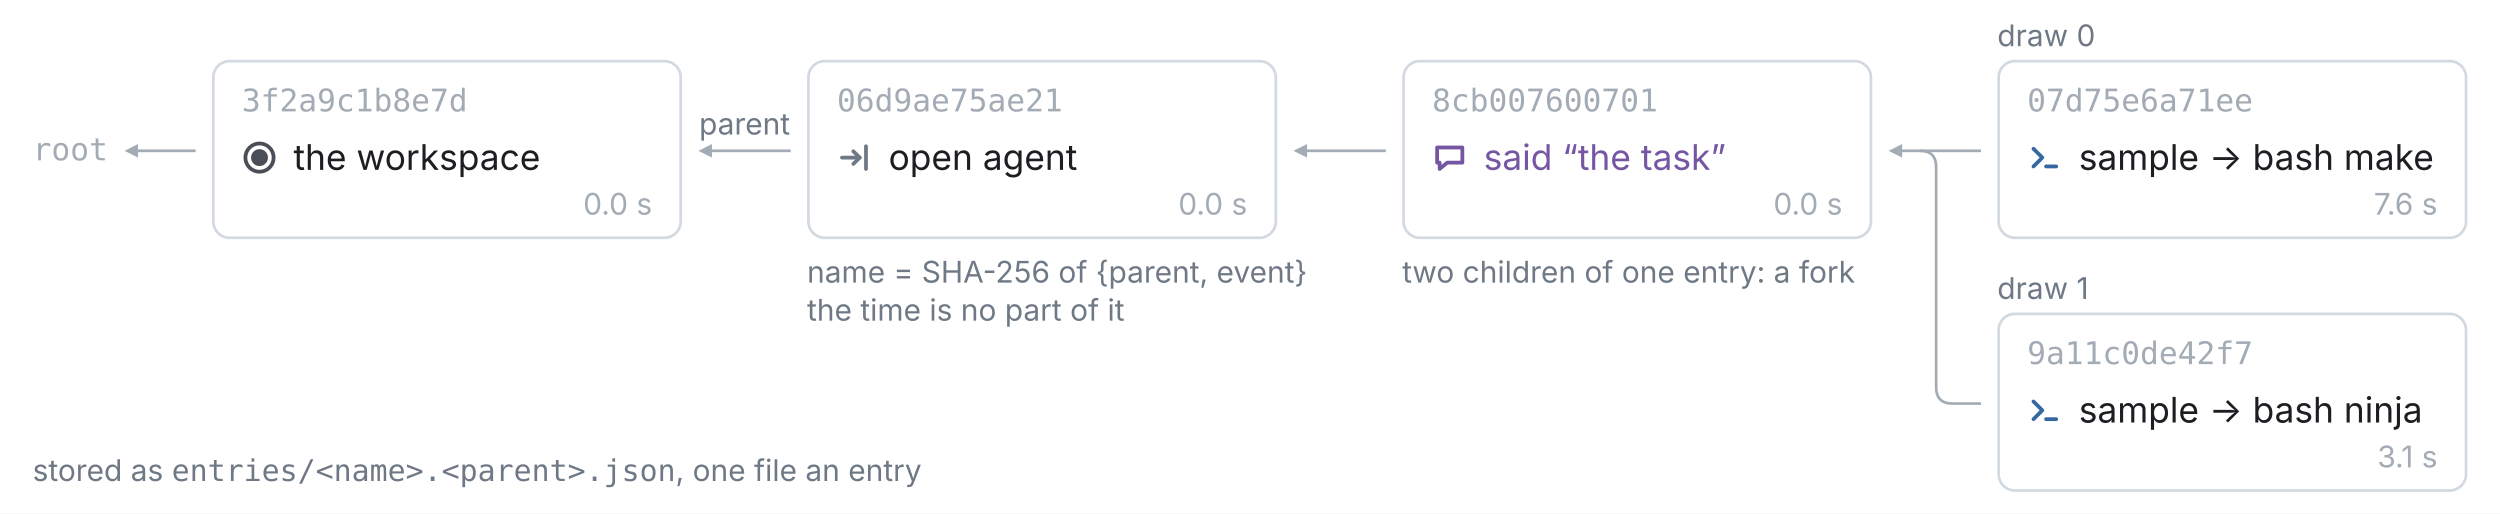
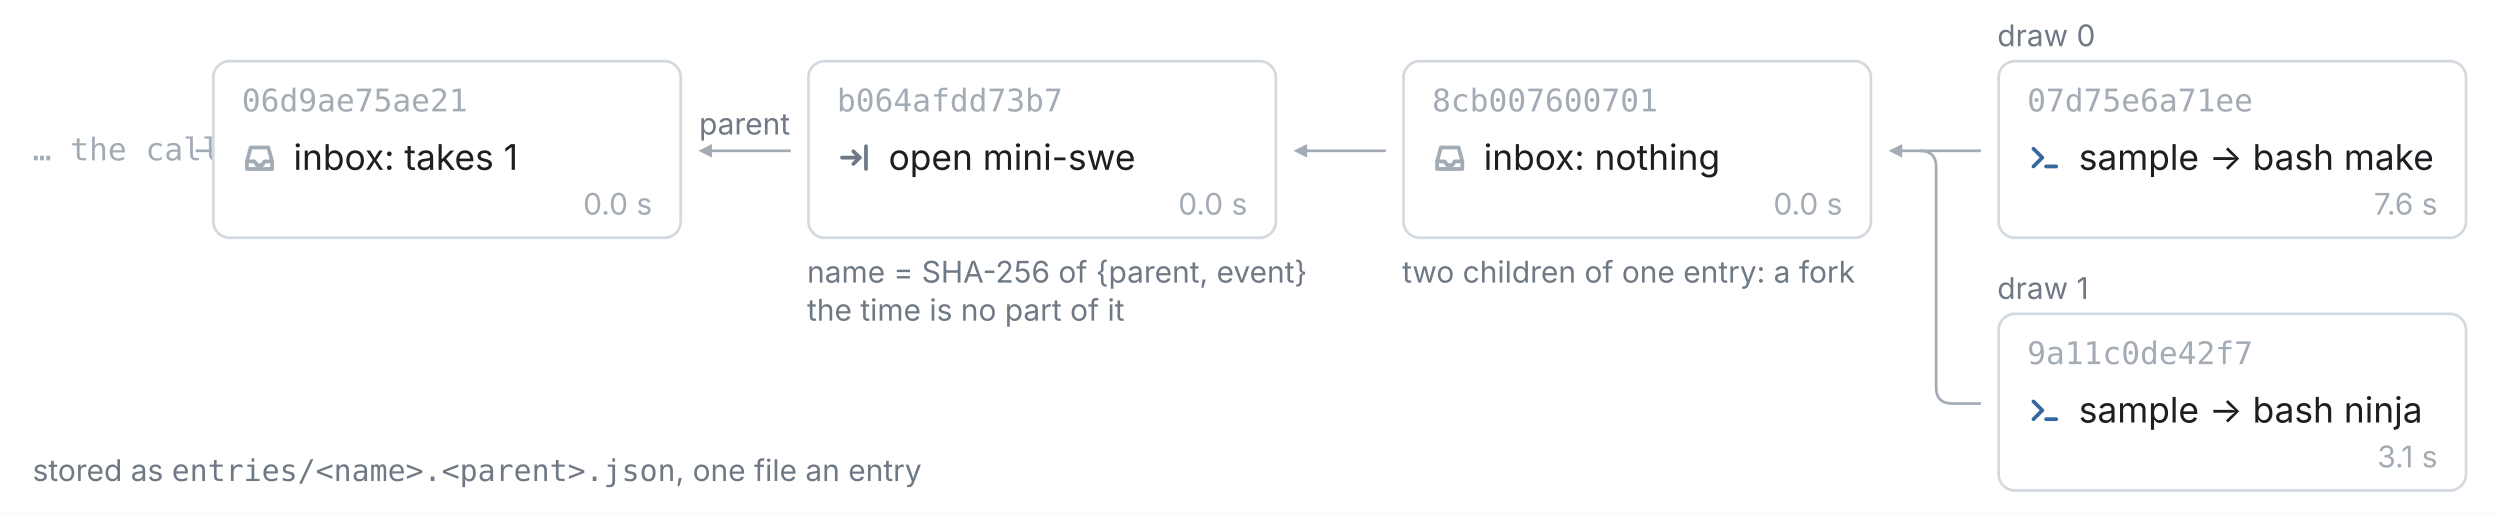
<svg xmlns="http://www.w3.org/2000/svg" viewBox="0 0 920 189" width="920" height="189">
  <style>text{font-family:-apple-system, BlinkMacSystemFont, 'Segoe UI', system-ui, sans-serif;font-size:13px;fill:#1c1e21}.m{font-family:ui-monospace, SFMono-Regular, Menlo, Consolas, monospace}.s{font-size:11px;fill:#6f7985}.f{font-size:11px;fill:#a3abb5}.b{font-weight:600}.n{font-variant-numeric:tabular-nums}.fr{font-family:ui-monospace, SFMono-Regular, Menlo, Consolas, monospace;font-size:11.5px;fill:#a3abb5}.ch{font-family:ui-monospace, SFMono-Regular, Menlo, Consolas, monospace;font-size:12px}.e{font-family:ui-monospace, SFMono-Regular, Menlo, Consolas, monospace;font-size:11.5px}.a{stroke:#a3abb5;fill:none}.d{stroke-dasharray:3 3}.bx{stroke:#d3d9e0;fill:none}</style>
  <rect width="920" height="189" fill="#fff" />
-   <text x="12" y="59" class="fr">root</text>
-   <path class="a" d="M72,55.5H49.8" />
-   <path fill="#a3abb5" d="M45.8,55.5l5,-2.5v5z" />
+   <text x="12" y="59" class="fr">… the call</text>
+   <path class="a" d="M72,55.5H83.6" />
+   <path fill="#a3abb5" d="M87.6,55.5l-5,-2.5v5z" />
  <rect x="78.5" y="22.5" width="172" height="65" rx="6" fill="#fff" stroke="#d3d9e0" />
-   <text x="89" y="41" class="fr">3f2a9c1b8e7d</text>
-   <g transform="translate(89,51.5) scale(0.9286)" stroke="#4a4f57" fill="#4a4f57" stroke-width="1.5" stroke-linecap="round" stroke-linejoin="round">
-     <circle cx="7" cy="7" r="2.6" />
-     <circle cx="7" cy="7" r="5.6" fill="none" />
+   <text x="89" y="41" class="fr">06d9ae75ae21</text>
+   <g transform="translate(89,51.5) scale(0.9286)" stroke="#a3abb5" fill="#a3abb5" stroke-width="1.5" stroke-linecap="round" stroke-linejoin="round">
+     <path d="M2 8.5h3l1 1.5h2l1-1.5h3" fill="none" />
+     <path d="M2 8.5L3.5 3h7L12 8.5v3H2z" fill="none" />
  </g>
-   <text x="108" y="62.5">the workspace</text>
+   <text x="108" y="62.5">inbox: takes 1</text>
  <text x="240" y="79" class="f n" text-anchor="end">0.0 s</text>
  <rect x="297.5" y="22.5" width="172" height="65" rx="6" fill="#fff" stroke="#d3d9e0" />
-   <text x="308" y="41" class="fr">06d9ae75ae21</text>
+   <text x="308" y="41" class="fr">b064afdd73b7</text>
  <g transform="translate(308,51.5) scale(0.9286)" stroke="#6f7985" fill="#6f7985" stroke-width="1.5" stroke-linecap="round" stroke-linejoin="round">
    <path d="M2 7h7" fill="none" />
    <path d="M6.5 4.5L9 7l-2.5 2.5" fill="none" />
    <path d="M11.5 2.5v9" fill="none" />
  </g>
-   <text x="327" y="62.5">open agent</text>
+   <text x="327" y="62.5">open mini-swe</text>
  <text x="459" y="79" class="f n" text-anchor="end">0.0 s</text>
  <path class="a" d="M291,55.5H261" />
  <path fill="#a3abb5" d="M257,55.5l5,-2.5v5z" />
  <rect x="516.5" y="22.5" width="172" height="65" rx="6" fill="#fff" stroke="#d3d9e0" />
  <text x="527" y="41" class="fr">8cb007600701</text>
-   <g transform="translate(527,51.5) scale(0.9286)" stroke="#7556a3" fill="#7556a3" stroke-width="1.5" stroke-linecap="round" stroke-linejoin="round">
-     <path d="M2 3h10v6H6l-3 2.5V9H2z" fill="none" />
+   <g transform="translate(527,51.5) scale(0.9286)" stroke="#a3abb5" fill="#a3abb5" stroke-width="1.5" stroke-linecap="round" stroke-linejoin="round">
+     <path d="M2 8.5h3l1 1.5h2l1-1.5h3" fill="none" />
+     <path d="M2 8.5L3.5 3h7L12 8.5v3H2z" fill="none" />
  </g>
-   <text x="546" y="62.5" style="fill:#7556a3">said “the task”</text>
+   <text x="546" y="62.5">inbox: nothing</text>
  <text x="678" y="79" class="f n" text-anchor="end">0.0 s</text>
  <path class="a" d="M510,55.5H480" />
  <path fill="#a3abb5" d="M476,55.5l5,-2.5v5z" />
  <text x="274" y="49.5" class="s" text-anchor="middle">parent</text>
  <text x="735" y="17" class="s">draw 0</text>
  <rect x="735.5" y="22.5" width="172" height="65" rx="6" fill="#fff" stroke="#d3d9e0" />
  <text x="746" y="41" class="fr">07d75e6a71ee</text>
  <g transform="translate(746,51.5) scale(0.9286)" stroke="#3567a0" fill="#3567a0" stroke-width="1.5" stroke-linecap="round" stroke-linejoin="round">
    <path d="M2.5 3.5L6 7l-3.5 3.5" fill="none" />
    <path d="M7.5 10.5h4" fill="none" />
  </g>
  <text x="765" y="62.5">sample → bash make</text>
  <text x="897" y="79" class="f n" text-anchor="end">7.6 s</text>
  <path class="a" d="M729,55.5H699" />
  <path fill="#a3abb5" d="M695,55.5l5,-2.5v5z" />
  <text x="735" y="110" class="s">draw 1</text>
  <rect x="735.5" y="115.5" width="172" height="65" rx="6" fill="#fff" stroke="#d3d9e0" />
  <text x="746" y="134" class="fr">9a11c0de42f7</text>
  <g transform="translate(746,144.5) scale(0.9286)" stroke="#3567a0" fill="#3567a0" stroke-width="1.5" stroke-linecap="round" stroke-linejoin="round">
    <path d="M2.5 3.5L6 7l-3.5 3.5" fill="none" />
    <path d="M7.5 10.5h4" fill="none" />
  </g>
  <text x="765" y="155.5">sample → bash ninja</text>
  <text x="897" y="172" class="f n" text-anchor="end">3.1 s</text>
  <path class="a" d="M729,148.5H718.5Q712.5,148.5 712.5,142.5V61.5Q712.5,55.5 706.5,55.5" />
  <text x="297" y="104" class="s">name = SHA-256 of {parent, event}</text>
  <text x="297" y="118" class="s">the time is no part of it</text>
  <text x="516" y="104" class="s">two children of one entry: a fork</text>
  <text x="12" y="177" class="s">stored as <tspan class="m">entries/&lt;name&gt;.&lt;parent&gt;.json</tspan>, one file an entry</text>
</svg>
